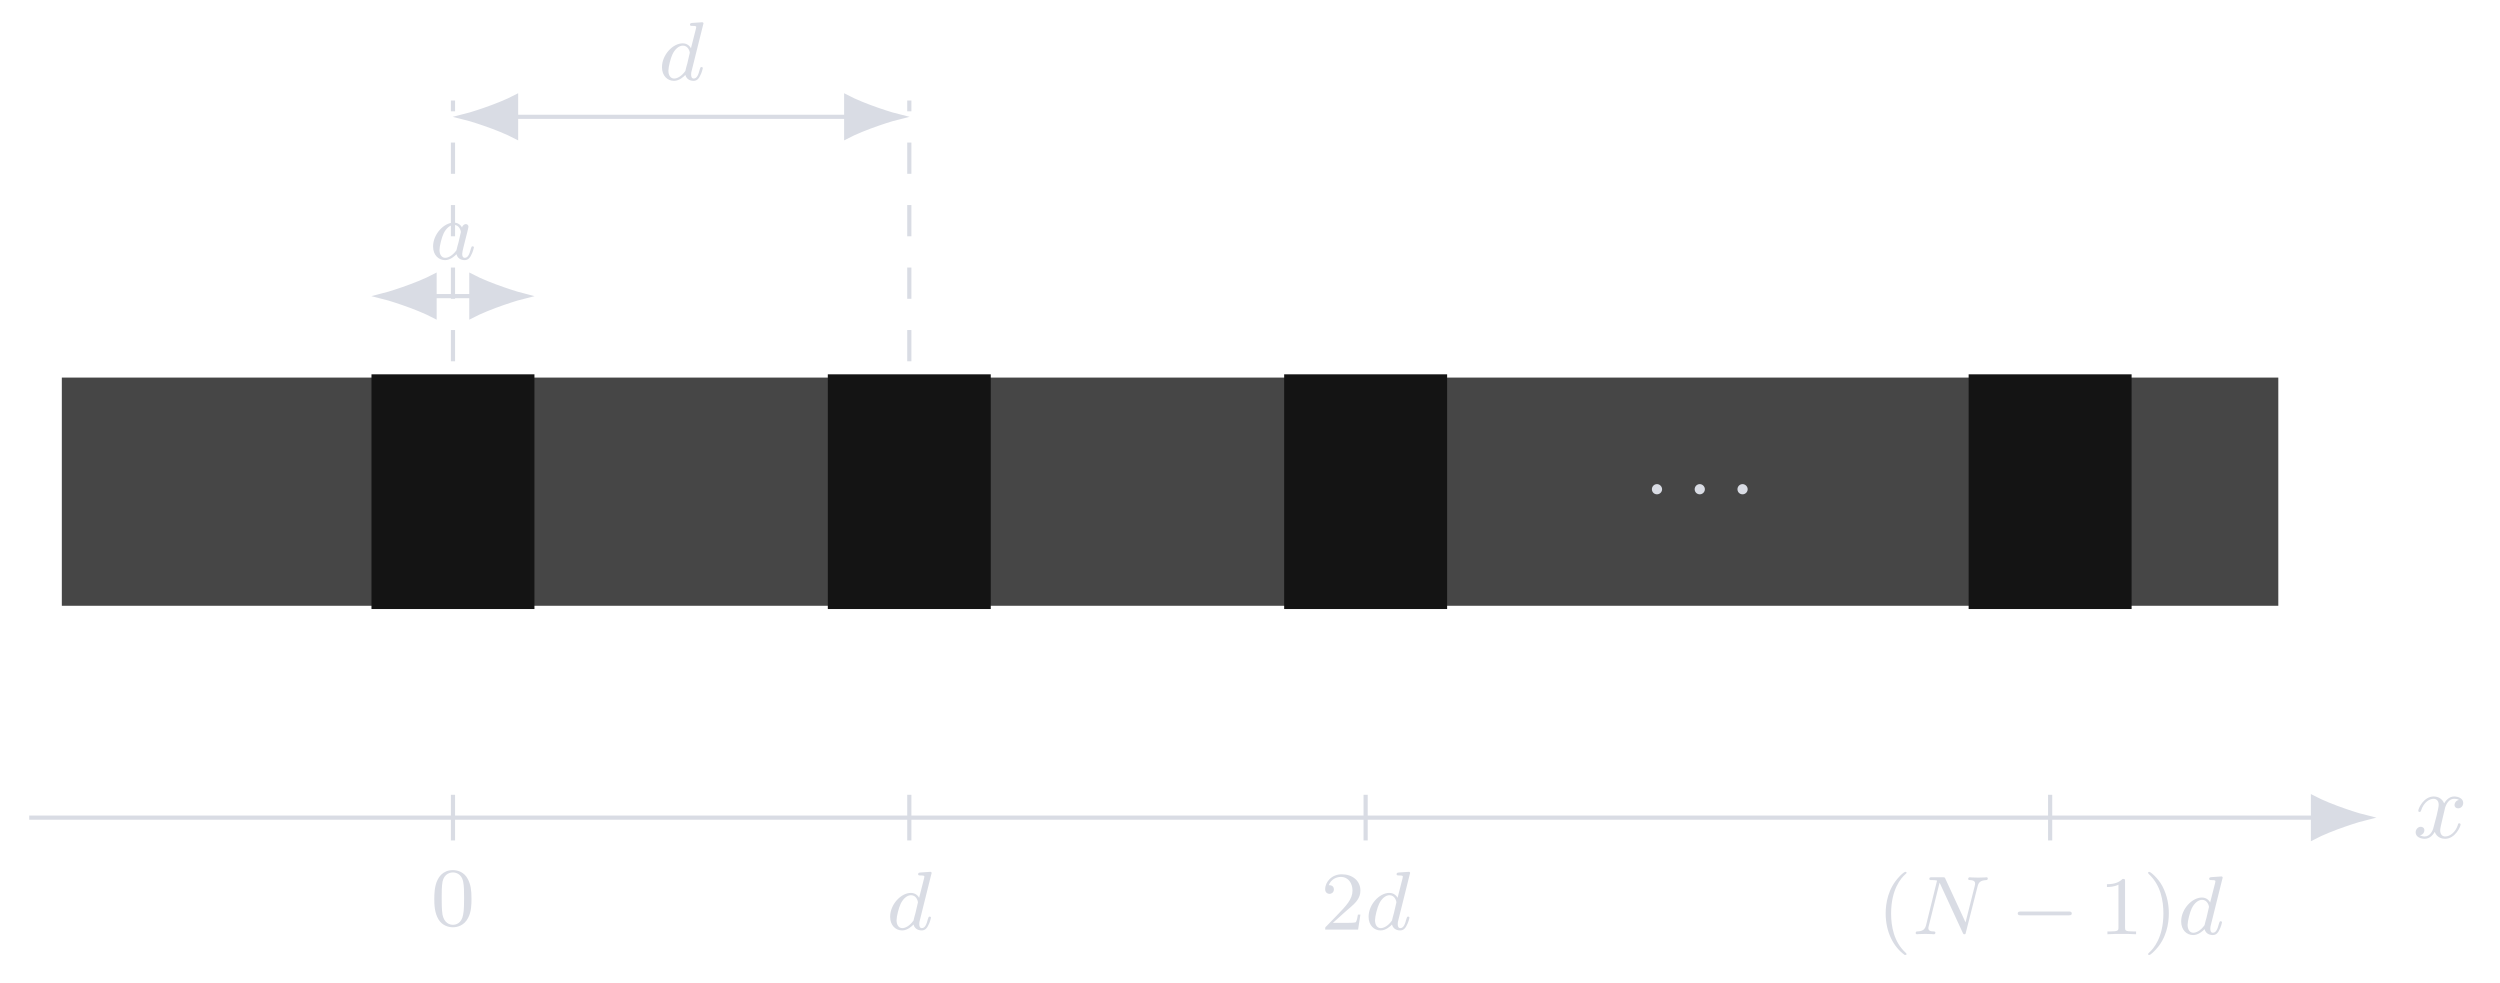
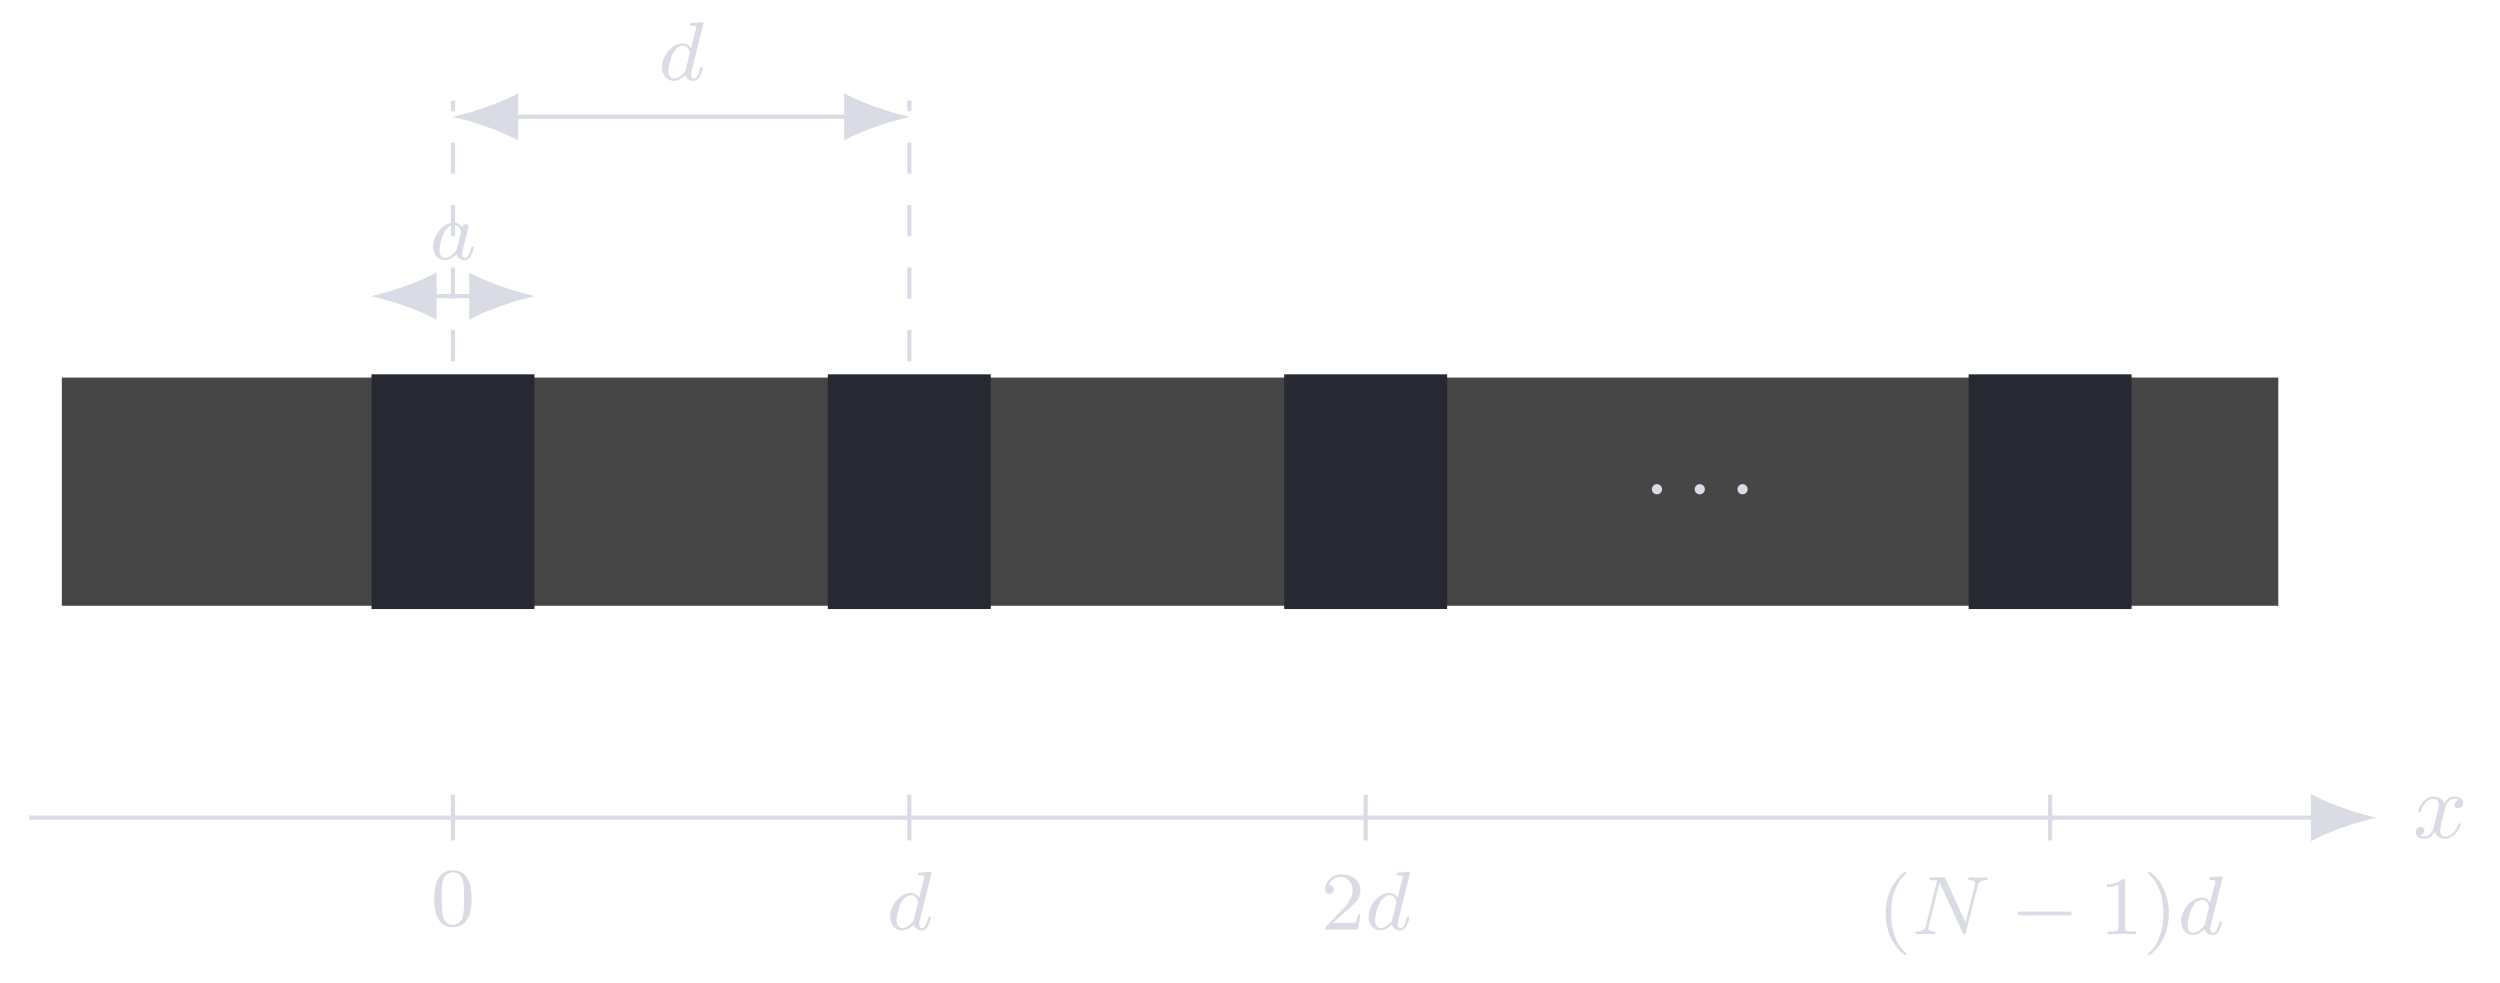
<svg xmlns="http://www.w3.org/2000/svg" xmlns:xlink="http://www.w3.org/1999/xlink" width="332.15pt" height="130.55pt" viewBox="0 0 237.25 93.25">
  <defs>
    <g>
      <g id="glyph-0-0">
        <path d="M 1.75 -2.234 C 1.75 -2.484 1.531 -2.719 1.266 -2.719 C 0.984 -2.719 0.781 -2.484 0.781 -2.234 C 0.781 -1.969 0.984 -1.75 1.266 -1.75 C 1.531 -1.75 1.75 -1.969 1.75 -2.234 Z M 1.75 -2.234 " />
      </g>
      <g id="glyph-1-0">
        <path d="M 4.375 -3.594 C 4.047 -3.531 3.953 -3.25 3.953 -3.109 C 3.953 -2.938 4.078 -2.797 4.297 -2.797 C 4.547 -2.797 4.781 -3 4.781 -3.312 C 4.781 -3.719 4.344 -3.922 3.922 -3.922 C 3.391 -3.922 3.078 -3.453 2.969 -3.266 C 2.797 -3.703 2.406 -3.922 1.984 -3.922 C 1.031 -3.922 0.516 -2.797 0.516 -2.562 C 0.516 -2.484 0.578 -2.453 0.641 -2.453 C 0.719 -2.453 0.75 -2.5 0.766 -2.547 C 1.047 -3.438 1.625 -3.703 1.969 -3.703 C 2.219 -3.703 2.453 -3.531 2.453 -3.125 C 2.453 -2.797 2.078 -1.375 1.953 -0.953 C 1.891 -0.672 1.625 -0.125 1.125 -0.125 C 0.953 -0.125 0.766 -0.188 0.672 -0.234 C 0.922 -0.281 1.094 -0.484 1.094 -0.719 C 1.094 -0.938 0.922 -1.047 0.75 -1.047 C 0.5 -1.047 0.266 -0.812 0.266 -0.516 C 0.266 -0.078 0.75 0.094 1.125 0.094 C 1.641 0.094 1.938 -0.328 2.078 -0.562 C 2.297 0.016 2.812 0.094 3.062 0.094 C 4.016 0.094 4.531 -1.062 4.531 -1.266 C 4.531 -1.312 4.5 -1.375 4.406 -1.375 C 4.312 -1.375 4.297 -1.344 4.266 -1.203 C 4.062 -0.562 3.547 -0.125 3.078 -0.125 C 2.828 -0.125 2.594 -0.281 2.594 -0.719 C 2.594 -0.906 2.719 -1.391 2.797 -1.734 C 2.828 -1.891 3.062 -2.859 3.078 -2.922 C 3.188 -3.234 3.453 -3.703 3.906 -3.703 C 4.078 -3.703 4.234 -3.688 4.375 -3.594 Z M 4.375 -3.594 " />
      </g>
      <g id="glyph-2-0">
        <path d="M 3.859 -2.516 C 3.859 -3.375 3.781 -3.875 3.516 -4.391 C 3.172 -5.078 2.531 -5.25 2.094 -5.25 C 1.094 -5.25 0.734 -4.516 0.625 -4.297 C 0.344 -3.719 0.328 -2.938 0.328 -2.516 C 0.328 -2 0.344 -1.203 0.734 -0.562 C 1.094 0.016 1.672 0.172 2.094 0.172 C 2.469 0.172 3.156 0.047 3.547 -0.734 C 3.844 -1.297 3.859 -2.016 3.859 -2.516 Z M 2.094 -0.062 C 1.828 -0.062 1.281 -0.188 1.109 -1.016 C 1.031 -1.469 1.031 -2.203 1.031 -2.609 C 1.031 -3.156 1.031 -3.719 1.109 -4.156 C 1.281 -4.953 1.891 -5.031 2.094 -5.031 C 2.359 -5.031 2.906 -4.906 3.062 -4.188 C 3.156 -3.75 3.156 -3.156 3.156 -2.609 C 3.156 -2.156 3.156 -1.438 3.062 -1 C 2.906 -0.172 2.359 -0.062 2.094 -0.062 Z M 2.094 -0.062 " />
      </g>
      <g id="glyph-2-1">
        <path d="M 2.234 -1.609 C 2.359 -1.734 2.688 -2 2.812 -2.109 C 3.312 -2.547 3.766 -2.984 3.766 -3.703 C 3.766 -4.656 2.984 -5.25 2 -5.25 C 1.047 -5.25 0.422 -4.531 0.422 -3.828 C 0.422 -3.453 0.734 -3.391 0.844 -3.391 C 1 -3.391 1.25 -3.516 1.25 -3.812 C 1.25 -4.219 0.859 -4.219 0.766 -4.219 C 0.984 -4.797 1.516 -5 1.906 -5 C 2.641 -5 3.016 -4.375 3.016 -3.703 C 3.016 -2.891 2.438 -2.281 1.516 -1.328 L 0.516 -0.297 C 0.422 -0.219 0.422 -0.203 0.422 0 L 3.547 0 L 3.766 -1.422 L 3.531 -1.422 C 3.5 -1.25 3.438 -0.859 3.344 -0.719 C 3.297 -0.641 2.703 -0.641 2.562 -0.641 L 1.156 -0.641 Z M 2.234 -1.609 " />
      </g>
      <g id="glyph-2-2">
        <path d="M 2.625 1.969 C 2.703 1.969 2.797 1.969 2.797 1.875 C 2.797 1.844 2.781 1.844 2.688 1.734 C 1.594 0.719 1.328 -0.75 1.328 -1.969 C 1.328 -4.25 2.266 -5.328 2.672 -5.688 C 2.781 -5.781 2.797 -5.797 2.797 -5.828 C 2.797 -5.875 2.766 -5.922 2.688 -5.922 C 2.547 -5.922 2.156 -5.531 2.094 -5.453 C 1.031 -4.344 0.812 -2.922 0.812 -1.969 C 0.812 -0.203 1.562 1.219 2.625 1.969 Z M 2.625 1.969 " />
      </g>
      <g id="glyph-2-3">
        <path d="M 2.484 -5.031 C 2.484 -5.25 2.469 -5.25 2.25 -5.25 C 1.922 -4.938 1.516 -4.75 0.766 -4.75 L 0.766 -4.484 C 0.969 -4.484 1.406 -4.484 1.859 -4.703 L 1.859 -0.641 C 1.859 -0.359 1.828 -0.266 1.078 -0.266 L 0.812 -0.266 L 0.812 0 C 1.125 -0.031 1.812 -0.031 2.172 -0.031 C 2.516 -0.031 3.203 -0.031 3.531 0 L 3.531 -0.266 L 3.25 -0.266 C 2.5 -0.266 2.484 -0.359 2.484 -0.641 Z M 2.484 -5.031 " />
      </g>
      <g id="glyph-2-4">
        <path d="M 2.438 -1.969 C 2.438 -2.734 2.312 -3.625 1.828 -4.562 C 1.438 -5.297 0.719 -5.922 0.578 -5.922 C 0.5 -5.922 0.469 -5.875 0.469 -5.828 C 0.469 -5.797 0.469 -5.781 0.562 -5.688 C 1.672 -4.641 1.922 -3.188 1.922 -1.969 C 1.922 0.297 0.984 1.375 0.578 1.734 C 0.484 1.828 0.469 1.844 0.469 1.875 C 0.469 1.922 0.5 1.969 0.578 1.969 C 0.703 1.969 1.094 1.578 1.156 1.5 C 2.219 0.391 2.438 -1.031 2.438 -1.969 Z M 2.438 -1.969 " />
      </g>
      <g id="glyph-3-0">
        <path d="M 4.25 -5.25 C 4.266 -5.266 4.281 -5.375 4.281 -5.375 C 4.281 -5.422 4.25 -5.484 4.156 -5.484 C 4.125 -5.484 3.875 -5.469 3.703 -5.453 L 3.25 -5.422 C 3.078 -5.406 3 -5.391 3 -5.25 C 3 -5.141 3.109 -5.141 3.203 -5.141 C 3.594 -5.141 3.594 -5.094 3.594 -5.016 C 3.594 -4.969 3.531 -4.719 3.484 -4.547 L 3.094 -3.016 C 3.031 -3.141 2.797 -3.484 2.312 -3.484 C 1.375 -3.484 0.344 -2.391 0.344 -1.219 C 0.344 -0.391 0.875 0.078 1.484 0.078 C 1.984 0.078 2.422 -0.328 2.562 -0.484 C 2.703 0.062 3.234 0.078 3.344 0.078 C 3.703 0.078 3.875 -0.219 3.938 -0.359 C 4.109 -0.641 4.219 -1.094 4.219 -1.125 C 4.219 -1.172 4.188 -1.234 4.094 -1.234 C 4 -1.234 3.984 -1.188 3.922 -0.984 C 3.812 -0.547 3.672 -0.141 3.359 -0.141 C 3.172 -0.141 3.109 -0.297 3.109 -0.516 C 3.109 -0.672 3.125 -0.75 3.156 -0.859 Z M 2.562 -0.859 C 2.172 -0.312 1.75 -0.141 1.5 -0.141 C 1.141 -0.141 0.953 -0.469 0.953 -0.891 C 0.953 -1.25 1.172 -2.109 1.344 -2.453 C 1.578 -2.938 1.953 -3.266 2.328 -3.266 C 2.844 -3.266 2.984 -2.688 2.984 -2.594 C 2.984 -2.562 2.797 -1.781 2.75 -1.578 C 2.641 -1.203 2.641 -1.188 2.562 -0.859 Z M 2.562 -0.859 " />
      </g>
      <g id="glyph-3-1">
        <path d="M 6.266 -4.531 C 6.359 -4.922 6.531 -5.109 7.094 -5.141 C 7.172 -5.141 7.234 -5.188 7.234 -5.297 C 7.234 -5.344 7.203 -5.406 7.125 -5.406 C 7.062 -5.406 6.922 -5.375 6.328 -5.375 C 5.703 -5.375 5.594 -5.406 5.531 -5.406 C 5.406 -5.406 5.375 -5.312 5.375 -5.25 C 5.375 -5.141 5.484 -5.141 5.547 -5.141 C 6.031 -5.125 6.031 -4.906 6.031 -4.797 C 6.031 -4.766 6.031 -4.719 6 -4.594 L 5.125 -1.125 L 3.219 -5.25 C 3.156 -5.406 3.141 -5.406 2.953 -5.406 L 1.922 -5.406 C 1.781 -5.406 1.688 -5.406 1.688 -5.25 C 1.688 -5.141 1.781 -5.141 1.938 -5.141 C 2.016 -5.141 2.25 -5.141 2.422 -5.094 L 1.375 -0.844 C 1.266 -0.453 1.062 -0.281 0.531 -0.266 C 0.484 -0.266 0.391 -0.25 0.391 -0.109 C 0.391 -0.062 0.438 0 0.516 0 C 0.547 0 0.734 -0.031 1.297 -0.031 C 1.922 -0.031 2.047 0 2.109 0 C 2.141 0 2.266 0 2.266 -0.156 C 2.266 -0.25 2.172 -0.266 2.125 -0.266 C 1.828 -0.266 1.594 -0.312 1.594 -0.594 C 1.594 -0.625 1.625 -0.75 1.625 -0.75 L 2.656 -4.875 L 2.672 -4.875 L 4.859 -0.141 C 4.922 -0.016 4.922 0 5.016 0 C 5.125 0 5.125 -0.031 5.156 -0.172 Z M 6.266 -4.531 " />
      </g>
      <g id="glyph-3-2">
        <path d="M 3.094 -3.016 C 3.031 -3.141 2.797 -3.484 2.312 -3.484 C 1.375 -3.484 0.344 -2.391 0.344 -1.219 C 0.344 -0.391 0.875 0.078 1.484 0.078 C 1.984 0.078 2.422 -0.328 2.562 -0.484 C 2.703 0.062 3.234 0.078 3.344 0.078 C 3.703 0.078 3.875 -0.219 3.938 -0.359 C 4.109 -0.641 4.219 -1.094 4.219 -1.125 C 4.219 -1.172 4.188 -1.234 4.094 -1.234 C 4 -1.234 3.984 -1.188 3.922 -0.984 C 3.812 -0.547 3.672 -0.141 3.359 -0.141 C 3.172 -0.141 3.109 -0.297 3.109 -0.516 C 3.109 -0.641 3.172 -0.922 3.219 -1.109 C 3.266 -1.312 3.391 -1.781 3.422 -1.922 L 3.578 -2.531 C 3.625 -2.719 3.703 -3.047 3.703 -3.094 C 3.703 -3.266 3.562 -3.344 3.453 -3.344 C 3.344 -3.344 3.141 -3.25 3.094 -3.016 Z M 2.562 -0.859 C 2.172 -0.312 1.75 -0.141 1.5 -0.141 C 1.141 -0.141 0.953 -0.469 0.953 -0.891 C 0.953 -1.25 1.172 -2.109 1.344 -2.453 C 1.578 -2.938 1.953 -3.266 2.328 -3.266 C 2.844 -3.266 2.984 -2.688 2.984 -2.594 C 2.984 -2.562 2.797 -1.781 2.75 -1.578 C 2.641 -1.203 2.641 -1.188 2.562 -0.859 Z M 2.562 -0.859 " />
      </g>
      <g id="glyph-4-0">
        <path d="M 5.531 -1.797 C 5.656 -1.797 5.828 -1.797 5.828 -1.969 C 5.828 -2.156 5.656 -2.156 5.531 -2.156 L 1 -2.156 C 0.875 -2.156 0.703 -2.156 0.703 -1.969 C 0.703 -1.797 0.875 -1.797 1 -1.797 Z M 5.531 -1.797 " />
      </g>
    </g>
  </defs>
  <path fill-rule="nonzero" fill="#464646" fill-opacity="1" d="M 5.867 57.488 L 5.867 35.832 L 216.211 35.832 L 216.211 57.488 Z M 5.867 57.488 " />
-   <path fill-rule="nonzero" fill="#141414" fill-opacity="1" d="M 35.254 57.797 L 35.254 35.523 L 50.719 35.523 L 50.719 57.797 Z M 35.254 57.797 " />
-   <path fill-rule="nonzero" fill="#141414" fill-opacity="1" d="M 78.559 57.797 L 78.559 35.523 L 94.023 35.523 L 94.023 57.797 Z M 78.559 57.797 " />
-   <path fill-rule="nonzero" fill="#141414" fill-opacity="1" d="M 121.867 57.797 L 121.867 35.523 L 137.332 35.523 L 137.332 57.797 Z M 121.867 57.797 " />
-   <path fill-rule="nonzero" fill="#141414" fill-opacity="1" d="M 186.824 57.797 L 186.824 35.523 L 202.289 35.523 L 202.289 57.797 Z M 186.824 57.797 " />
+   <path fill-rule="nonzero" fill="#262931" fill-opacity="1" d="M 35.254 57.797 L 35.254 35.523 L 50.719 35.523 L 50.719 57.797 Z M 35.254 57.797 " />
+   <path fill-rule="nonzero" fill="#262931" fill-opacity="1" d="M 78.559 57.797 L 78.559 35.523 L 94.023 35.523 L 94.023 57.797 Z M 78.559 57.797 " />
+   <path fill-rule="nonzero" fill="#262931" fill-opacity="1" d="M 121.867 57.797 L 121.867 35.523 L 137.332 35.523 L 137.332 57.797 Z M 121.867 57.797 " />
+   <path fill-rule="nonzero" fill="#262931" fill-opacity="1" d="M 186.824 57.797 L 186.824 35.523 L 202.289 35.523 L 202.289 57.797 Z M 186.824 57.797 " />
  <g fill="#d9dce4" fill-opacity="1">
    <use xlink:href="#glyph-0-0" x="155.983" y="48.661" />
  </g>
  <g fill="#d9dce4" fill-opacity="1">
    <use xlink:href="#glyph-0-0" x="160.043" y="48.661" />
  </g>
  <g fill="#d9dce4" fill-opacity="1">
    <use xlink:href="#glyph-0-0" x="164.104" y="48.661" />
  </g>
  <path fill="none" stroke-width="0.399" stroke-linecap="butt" stroke-linejoin="miter" stroke="#d9dce4" stroke-opacity="1" stroke-miterlimit="10" d="M -40.536 -31.183 L 177.933 -31.183 " transform="matrix(0.992021, 0, 0, -0.992021, 42.98635, 46.65972)" />
  <path fill-rule="nonzero" fill="#d9dce4" fill-opacity="1" stroke-width="0.399" stroke-linecap="butt" stroke-linejoin="miter" stroke="#d9dce4" stroke-opacity="1" stroke-miterlimit="10" d="M 5.193 -0.001 C 4.555 0.148 1.751 0.999 -0.001 1.924 L -0.001 -1.927 C 1.751 -1.001 4.555 -0.151 5.193 -0.001 Z M 5.193 -0.001 " transform="matrix(0.992021, 0, 0, -0.992021, 219.5012, 77.59259)" />
  <g fill="#d9dce4" fill-opacity="1">
    <use xlink:href="#glyph-1-0" x="228.979" y="79.508" />
  </g>
  <path fill="none" stroke-width="0.399" stroke-linecap="butt" stroke-linejoin="miter" stroke="#d9dce4" stroke-opacity="1" stroke-miterlimit="10" d="M 0.002 -28.997 L 0.002 -33.364 " transform="matrix(0.992021, 0, 0, -0.992021, 42.98635, 46.65972)" />
  <g fill="#d9dce4" fill-opacity="1">
    <use xlink:href="#glyph-2-0" x="40.886" y="87.825" />
  </g>
  <path fill="none" stroke-width="0.399" stroke-linecap="butt" stroke-linejoin="miter" stroke="#d9dce4" stroke-opacity="1" stroke-miterlimit="10" d="M 43.655 -28.997 L 43.655 -33.364 " transform="matrix(0.992021, 0, 0, -0.992021, 42.98635, 46.65972)" />
  <g fill="#d9dce4" fill-opacity="1">
    <use xlink:href="#glyph-3-0" x="84.13" y="88.22" />
  </g>
  <path fill="none" stroke-width="0.399" stroke-linecap="butt" stroke-linejoin="miter" stroke="#d9dce4" stroke-opacity="1" stroke-miterlimit="10" d="M 87.308 -28.997 L 87.308 -33.364 " transform="matrix(0.992021, 0, 0, -0.992021, 42.98635, 46.65972)" />
  <g fill="#d9dce4" fill-opacity="1">
    <use xlink:href="#glyph-2-1" x="125.336" y="88.22" />
  </g>
  <g fill="#d9dce4" fill-opacity="1">
    <use xlink:href="#glyph-3-0" x="129.536" y="88.22" />
  </g>
  <path fill="none" stroke-width="0.399" stroke-linecap="butt" stroke-linejoin="miter" stroke="#d9dce4" stroke-opacity="1" stroke-miterlimit="10" d="M 152.791 -28.997 L 152.791 -33.364 " transform="matrix(0.992021, 0, 0, -0.992021, 42.98635, 46.65972)" />
  <g fill="#d9dce4" fill-opacity="1">
    <use xlink:href="#glyph-2-2" x="178.138" y="88.66" />
  </g>
  <g fill="#d9dce4" fill-opacity="1">
    <use xlink:href="#glyph-3-1" x="181.405" y="88.66" />
  </g>
  <g fill="#d9dce4" fill-opacity="1">
    <use xlink:href="#glyph-4-0" x="190.782" y="88.66" />
  </g>
  <g fill="#d9dce4" fill-opacity="1">
    <use xlink:href="#glyph-2-3" x="199.183" y="88.66" />
    <use xlink:href="#glyph-2-4" x="203.384" y="88.66" />
  </g>
  <g fill="#d9dce4" fill-opacity="1">
    <use xlink:href="#glyph-3-0" x="206.65" y="88.66" />
  </g>
  <path fill="none" stroke-width="0.399" stroke-linecap="butt" stroke-linejoin="miter" stroke="#d9dce4" stroke-opacity="1" stroke-miterlimit="10" d="M -1.758 18.707 L 1.758 18.707 " transform="matrix(0.992021, 0, 0, -0.992021, 42.98635, 46.65972)" />
  <path fill-rule="nonzero" fill="#d9dce4" fill-opacity="1" stroke-width="0.399" stroke-linecap="butt" stroke-linejoin="miter" stroke="#d9dce4" stroke-opacity="1" stroke-miterlimit="10" d="M 5.19 0.002 C 4.556 0.151 1.752 1.002 -0 1.927 L -0 -1.928 C 1.752 -1.002 4.556 -0.152 5.19 0.002 Z M 5.19 0.002 " transform="matrix(-0.992021, 0, 0, 0.992021, 41.24202, 28.09985)" />
  <path fill-rule="nonzero" fill="#d9dce4" fill-opacity="1" stroke-width="0.399" stroke-linecap="butt" stroke-linejoin="miter" stroke="#d9dce4" stroke-opacity="1" stroke-miterlimit="10" d="M 5.19 -0.002 C 4.556 0.152 1.752 1.002 -0 1.928 L -0 -1.927 C 1.752 -1.002 4.556 -0.151 5.19 -0.002 Z M 5.19 -0.002 " transform="matrix(0.992021, 0, 0, -0.992021, 44.73068, 28.09985)" />
  <g fill="#d9dce4" fill-opacity="1">
    <use xlink:href="#glyph-3-2" x="40.755" y="24.609" />
  </g>
  <path fill="none" stroke-width="0.399" stroke-linecap="butt" stroke-linejoin="miter" stroke="#d9dce4" stroke-opacity="1" stroke-miterlimit="10" d="M 6.038 35.86 L 37.618 35.86 " transform="matrix(0.992021, 0, 0, -0.992021, 42.98635, 46.65972)" />
  <path fill-rule="nonzero" fill="#d9dce4" fill-opacity="1" stroke-width="0.399" stroke-linecap="butt" stroke-linejoin="miter" stroke="#d9dce4" stroke-opacity="1" stroke-miterlimit="10" d="M 5.192 -0.001 C 4.555 0.148 1.751 0.999 -0.001 1.924 L -0.001 -1.927 C 1.751 -1.001 4.555 -0.151 5.192 -0.001 Z M 5.192 -0.001 " transform="matrix(-0.992021, 0, 0, 0.992021, 48.97521, 11.08714)" />
  <path fill-rule="nonzero" fill="#d9dce4" fill-opacity="1" stroke-width="0.399" stroke-linecap="butt" stroke-linejoin="miter" stroke="#d9dce4" stroke-opacity="1" stroke-miterlimit="10" d="M 5.191 0.001 C 4.553 0.151 1.75 1.001 0.001 1.927 L 0.001 -1.924 C 1.75 -0.999 4.553 -0.148 5.191 0.001 Z M 5.191 0.001 " transform="matrix(0.992021, 0, 0, -0.992021, 80.30332, 11.08714)" />
  <g fill="#d9dce4" fill-opacity="1">
    <use xlink:href="#glyph-3-0" x="62.478" y="7.596" />
  </g>
  <path fill="none" stroke-width="0.399" stroke-linecap="butt" stroke-linejoin="miter" stroke="#d9dce4" stroke-opacity="1" stroke-dasharray="2.989 2.989" stroke-miterlimit="10" d="M 0.002 12.474 L 0.002 37.419 " transform="matrix(0.992021, 0, 0, -0.992021, 42.98635, 46.65972)" />
  <path fill="none" stroke-width="0.399" stroke-linecap="butt" stroke-linejoin="miter" stroke="#d9dce4" stroke-opacity="1" stroke-dasharray="2.989 2.989" stroke-miterlimit="10" d="M 43.655 12.474 L 43.655 37.419 " transform="matrix(0.992021, 0, 0, -0.992021, 42.98635, 46.65972)" />
</svg>
